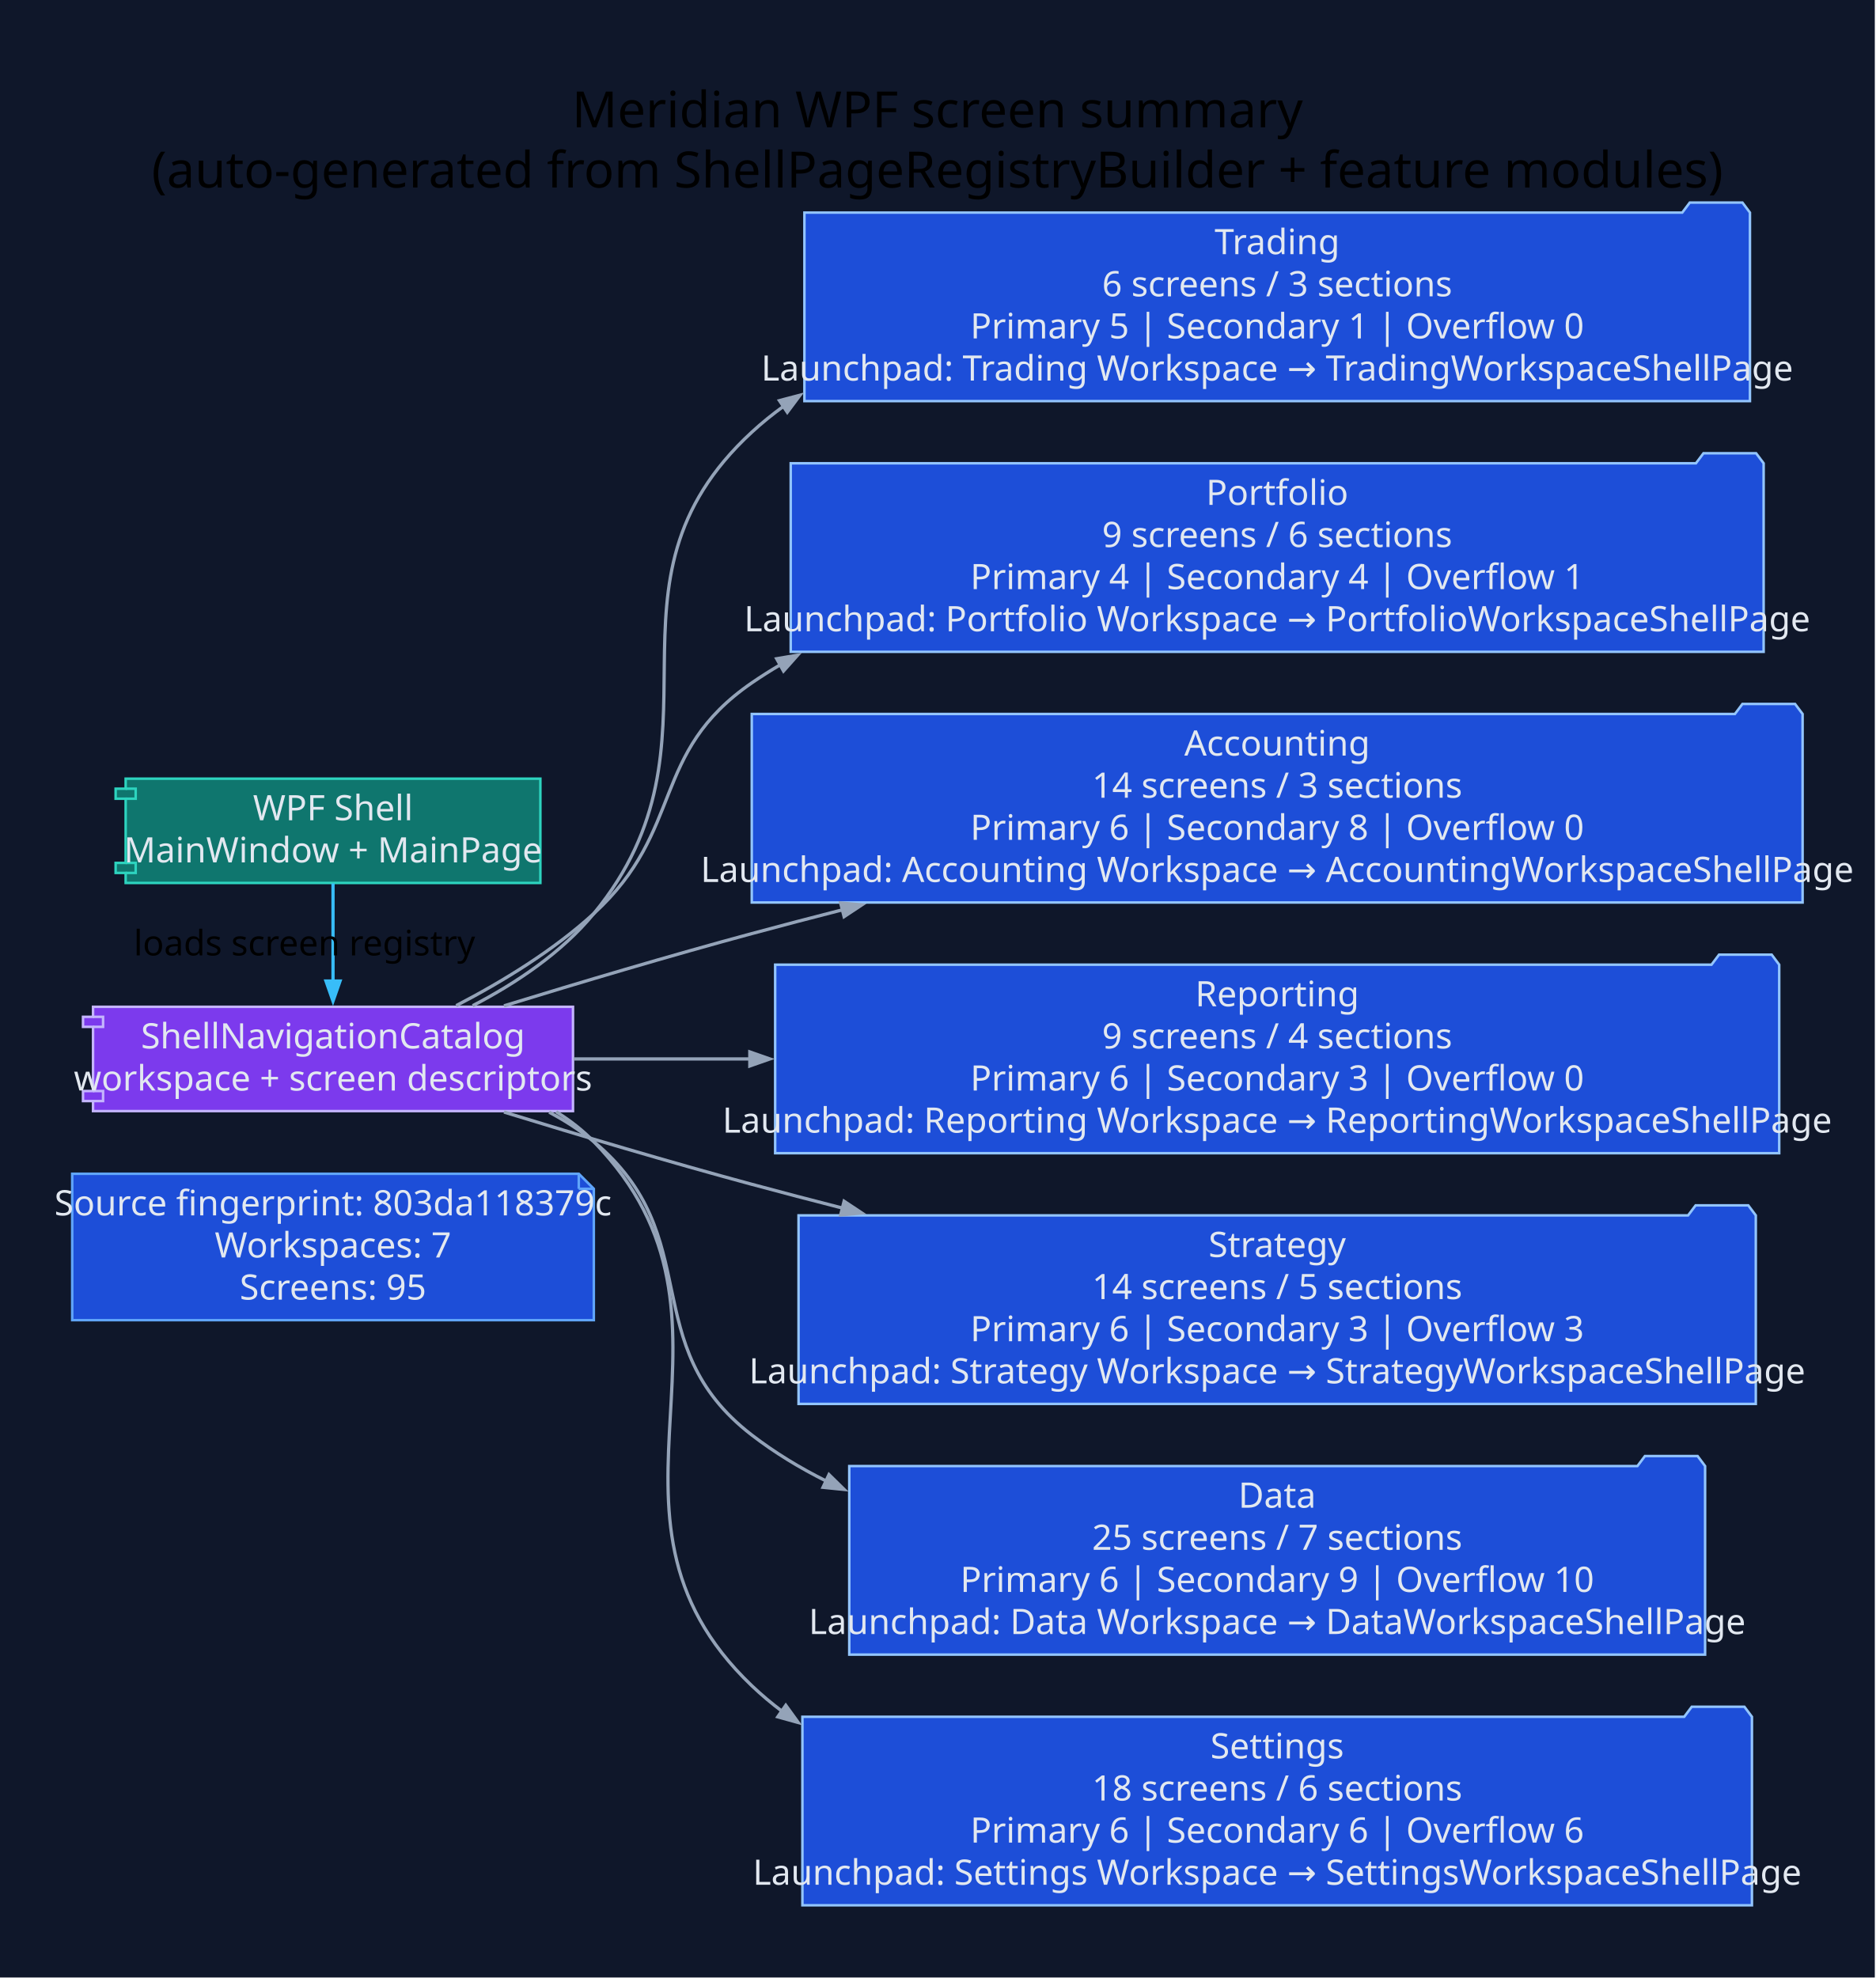
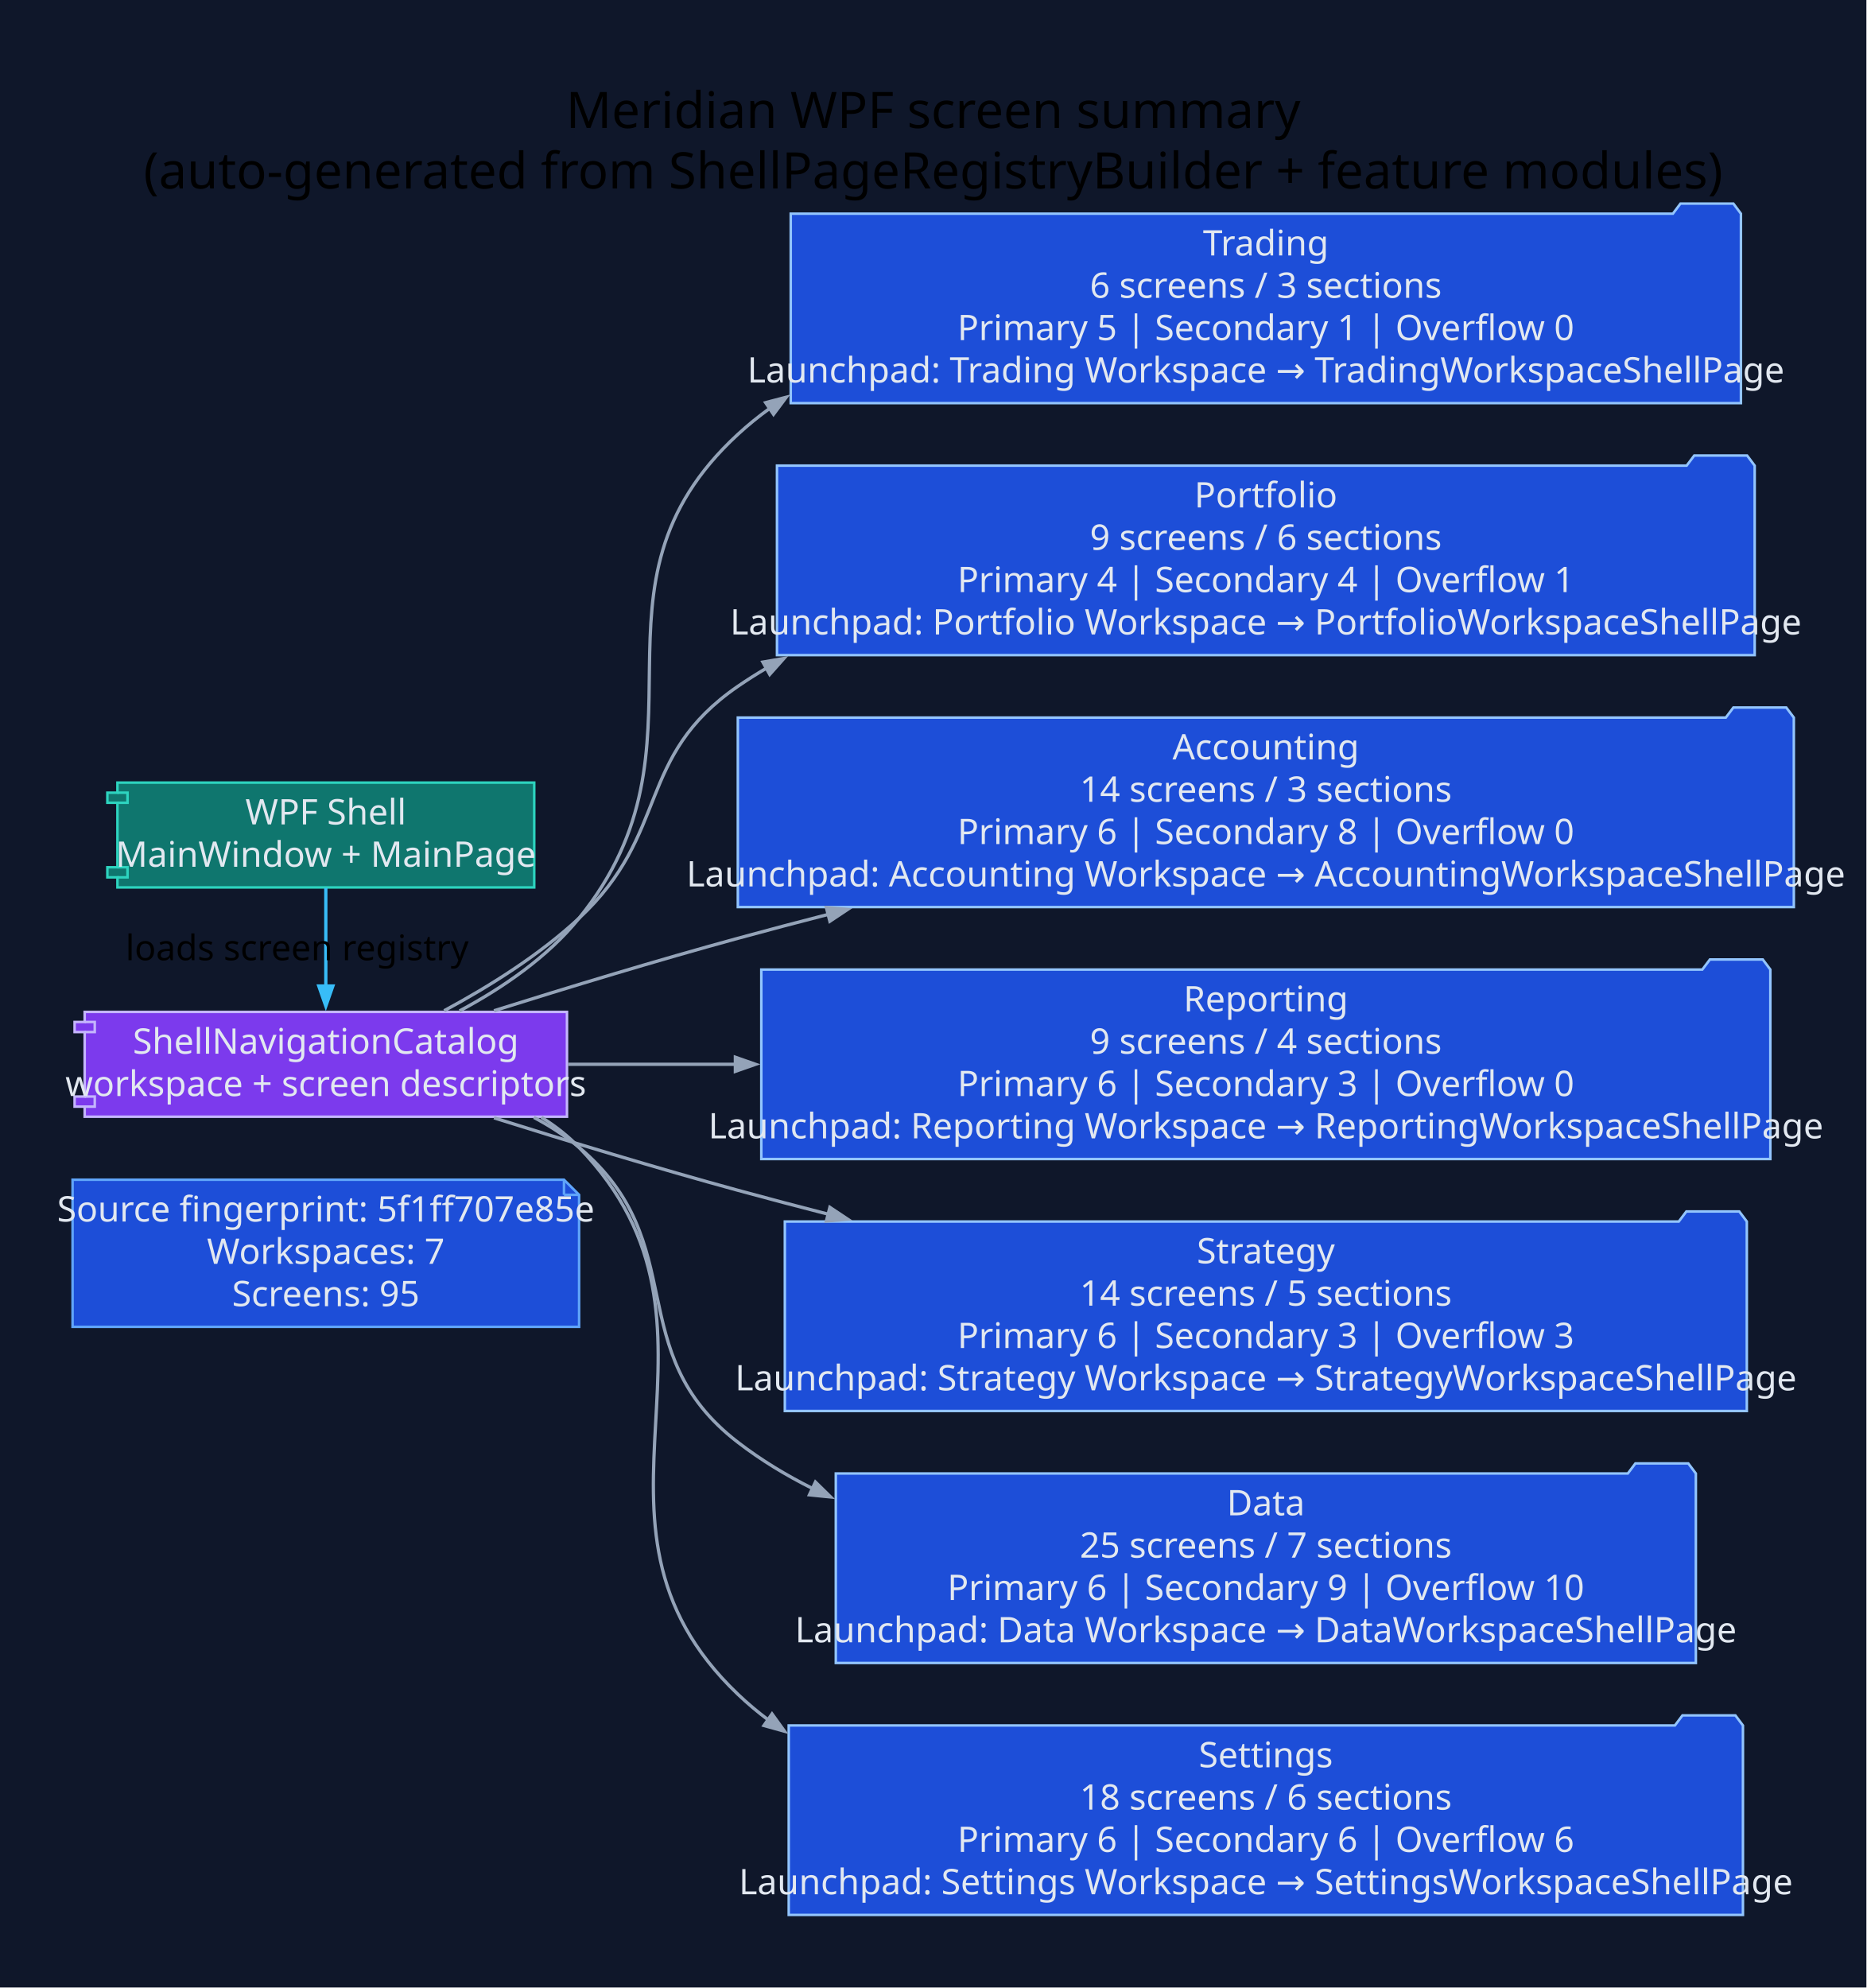
- <svg xmlns="http://www.w3.org/2000/svg" width="748pt" height="789pt" viewBox="0.00 0.00 748.00 789.00">
+ <svg xmlns="http://www.w3.org/2000/svg" width="741pt" height="789pt" viewBox="0.00 0.00 741.00 789.00">
  <g id="graph0" class="graph" transform="scale(1 1) rotate(0) translate(28.8 760)">
-     <polygon fill="#0f172a" stroke="none" points="-28.8,28.8 -28.8,-760 719.01,-760 719.01,28.8 -28.8,28.8" />
-     <text xml:space="preserve" text-anchor="middle" x="345.1" y="-709.2" font-family="Segoe UI" font-size="20.00">Meridian WPF screen summary</text>
-     <text xml:space="preserve" text-anchor="middle" x="345.1" y="-685.2" font-family="Segoe UI" font-size="20.00">(auto-generated from ShellPageRegistryBuilder + feature modules)</text>
+     <polygon fill="#0f172a" stroke="none" points="-28.8,28.8 -28.8,-760 711.99,-760 711.99,28.8 -28.8,28.8" />
+     <text xml:space="preserve" text-anchor="middle" x="341.6" y="-709.2" font-family="Segoe UI" font-size="20.00">Meridian WPF screen summary</text>
+     <text xml:space="preserve" text-anchor="middle" x="341.6" y="-685.2" font-family="Segoe UI" font-size="20.00">(auto-generated from ShellPageRegistryBuilder + feature modules)</text>
    <g id="node1" class="node">
-       <polygon fill="#1d4ed8" stroke="#60a5fa" points="202.06,-291.8 0,-291.8 0,-233.4 208.06,-233.4 208.06,-285.8 202.06,-291.8" />
-       <polyline fill="none" stroke="#60a5fa" points="202.06,-291.8 202.06,-285.8" />
-       <polyline fill="none" stroke="#60a5fa" points="208.06,-285.8 202.06,-285.8" />
-       <text xml:space="preserve" text-anchor="middle" x="104.03" y="-275.2" font-family="Segoe UI" font-size="14.00" fill="#e2e8f0">Source fingerprint: 803da118379c</text>
-       <text xml:space="preserve" text-anchor="middle" x="104.03" y="-258.4" font-family="Segoe UI" font-size="14.00" fill="#e2e8f0">Workspaces: 7</text>
-       <text xml:space="preserve" text-anchor="middle" x="104.03" y="-241.6" font-family="Segoe UI" font-size="14.00" fill="#e2e8f0">Screens: 95</text>
+       <polygon fill="#1d4ed8" stroke="#60a5fa" points="195.05,-291.8 0,-291.8 0,-233.4 201.05,-233.4 201.05,-285.8 195.05,-291.8" />
+       <polyline fill="none" stroke="#60a5fa" points="195.05,-291.8 195.05,-285.8" />
+       <polyline fill="none" stroke="#60a5fa" points="201.05,-285.8 195.05,-285.8" />
+       <text xml:space="preserve" text-anchor="middle" x="100.52" y="-275.2" font-family="Segoe UI" font-size="14.00" fill="#e2e8f0">Source fingerprint: 5f1ff707e85e</text>
+       <text xml:space="preserve" text-anchor="middle" x="100.52" y="-258.4" font-family="Segoe UI" font-size="14.00" fill="#e2e8f0">Workspaces: 7</text>
+       <text xml:space="preserve" text-anchor="middle" x="100.52" y="-241.6" font-family="Segoe UI" font-size="14.00" fill="#e2e8f0">Screens: 95</text>
    </g>
    <g id="node2" class="node">
-       <polygon fill="#0f766e" stroke="#2dd4bf" points="186.74,-449.4 21.32,-449.4 21.32,-445.4 17.32,-445.4 17.32,-441.4 21.32,-441.4 21.32,-415.8 17.32,-415.8 17.32,-411.8 21.32,-411.8 21.32,-407.8 186.74,-407.8 186.74,-449.4" />
-       <polyline fill="none" stroke="#2dd4bf" points="21.32,-445.4 25.32,-445.4 25.32,-441.4 21.32,-441.4" />
-       <polyline fill="none" stroke="#2dd4bf" points="21.32,-415.8 25.32,-415.8 25.32,-411.8 21.32,-411.8" />
-       <text xml:space="preserve" text-anchor="middle" x="104.03" y="-432.8" font-family="Segoe UI" font-size="14.00" fill="#e2e8f0">WPF Shell</text>
-       <text xml:space="preserve" text-anchor="middle" x="104.03" y="-416" font-family="Segoe UI" font-size="14.00" fill="#e2e8f0">MainWindow + MainPage</text>
+       <polygon fill="#0f766e" stroke="#2dd4bf" points="183.24,-449.4 17.81,-449.4 17.81,-445.4 13.81,-445.4 13.81,-441.4 17.81,-441.4 17.81,-415.8 13.81,-415.8 13.81,-411.8 17.81,-411.8 17.81,-407.8 183.24,-407.8 183.24,-449.4" />
+       <polyline fill="none" stroke="#2dd4bf" points="17.81,-445.4 21.81,-445.4 21.81,-441.4 17.81,-441.4" />
+       <polyline fill="none" stroke="#2dd4bf" points="17.81,-415.8 21.81,-415.8 21.81,-411.8 17.81,-411.8" />
+       <text xml:space="preserve" text-anchor="middle" x="100.52" y="-432.8" font-family="Segoe UI" font-size="14.00" fill="#e2e8f0">WPF Shell</text>
+       <text xml:space="preserve" text-anchor="middle" x="100.52" y="-416" font-family="Segoe UI" font-size="14.00" fill="#e2e8f0">MainWindow + MainPage</text>
    </g>
    <g id="node3" class="node">
-       <polygon fill="#7c3aed" stroke="#c4b5fd" points="199.75,-358.4 8.31,-358.4 8.31,-354.4 4.31,-354.4 4.31,-350.4 8.31,-350.4 8.31,-324.8 4.31,-324.8 4.31,-320.8 8.31,-320.8 8.31,-316.8 199.75,-316.8 199.75,-358.4" />
-       <polyline fill="none" stroke="#c4b5fd" points="8.31,-354.4 12.31,-354.4 12.31,-350.4 8.31,-350.4" />
-       <polyline fill="none" stroke="#c4b5fd" points="8.31,-324.8 12.31,-324.8 12.31,-320.8 8.31,-320.8" />
-       <text xml:space="preserve" text-anchor="middle" x="104.03" y="-341.8" font-family="Segoe UI" font-size="14.00" fill="#e2e8f0">ShellNavigationCatalog</text>
-       <text xml:space="preserve" text-anchor="middle" x="104.03" y="-325" font-family="Segoe UI" font-size="14.00" fill="#e2e8f0">workspace + screen descriptors</text>
+       <polygon fill="#7c3aed" stroke="#c4b5fd" points="196.24,-358.4 4.81,-358.4 4.81,-354.4 0.81,-354.4 0.81,-350.4 4.81,-350.4 4.81,-324.8 0.81,-324.8 0.81,-320.8 4.81,-320.8 4.81,-316.8 196.24,-316.8 196.24,-358.4" />
+       <polyline fill="none" stroke="#c4b5fd" points="4.81,-354.4 8.81,-354.4 8.81,-350.4 4.81,-350.4" />
+       <polyline fill="none" stroke="#c4b5fd" points="4.81,-324.8 8.81,-324.8 8.81,-320.8 4.81,-320.8" />
+       <text xml:space="preserve" text-anchor="middle" x="100.52" y="-341.8" font-family="Segoe UI" font-size="14.00" fill="#e2e8f0">ShellNavigationCatalog</text>
+       <text xml:space="preserve" text-anchor="middle" x="100.52" y="-325" font-family="Segoe UI" font-size="14.00" fill="#e2e8f0">workspace + screen descriptors</text>
    </g>
    <g id="edge1" class="edge">
-       <path fill="none" stroke="#38bdf8" stroke-width="1.3" d="M104.03,-407.61C104.03,-396.03 104.03,-381.43 104.03,-368.56" />
-       <polygon fill="#38bdf8" stroke="#38bdf8" stroke-width="1.3" points="106.83,-368.67 104.03,-360.67 101.23,-368.67 106.83,-368.67" />
-       <text xml:space="preserve" text-anchor="middle" x="92.63" y="-378.9" font-family="Segoe UI" font-size="14.00">loads screen registry</text>
+       <path fill="none" stroke="#38bdf8" stroke-width="1.3" d="M100.52,-407.61C100.52,-396.03 100.52,-381.43 100.52,-368.56" />
+       <polygon fill="#38bdf8" stroke="#38bdf8" stroke-width="1.3" points="103.32,-368.67 100.52,-360.67 97.72,-368.67 103.32,-368.67" />
+       <text xml:space="preserve" text-anchor="middle" x="89.12" y="-378.9" font-family="Segoe UI" font-size="14.00">loads screen registry</text>
    </g>
    <g id="node4" class="node">
-       <polygon fill="#1d4ed8" stroke="#93c5fd" points="669.21,-675.2 666.21,-679.2 645.21,-679.2 642.21,-675.2 292.06,-675.2 292.06,-600 669.21,-600 669.21,-675.2" />
-       <text xml:space="preserve" text-anchor="middle" x="480.63" y="-658.6" font-family="Segoe UI" font-size="14.00" fill="#e2e8f0">Trading</text>
-       <text xml:space="preserve" text-anchor="middle" x="480.63" y="-641.8" font-family="Segoe UI" font-size="14.00" fill="#e2e8f0">6 screens / 3 sections</text>
-       <text xml:space="preserve" text-anchor="middle" x="480.63" y="-625" font-family="Segoe UI" font-size="14.00" fill="#e2e8f0">Primary 5 | Secondary 1 | Overflow 0</text>
-       <text xml:space="preserve" text-anchor="middle" x="480.63" y="-608.2" font-family="Segoe UI" font-size="14.00" fill="#e2e8f0">Launchpad: Trading Workspace → TradingWorkspaceShellPage</text>
+       <polygon fill="#1d4ed8" stroke="#93c5fd" points="662.19,-675.2 659.19,-679.2 638.19,-679.2 635.19,-675.2 285.05,-675.2 285.05,-600 662.19,-600 662.19,-675.2" />
+       <text xml:space="preserve" text-anchor="middle" x="473.62" y="-658.6" font-family="Segoe UI" font-size="14.00" fill="#e2e8f0">Trading</text>
+       <text xml:space="preserve" text-anchor="middle" x="473.62" y="-641.8" font-family="Segoe UI" font-size="14.00" fill="#e2e8f0">6 screens / 3 sections</text>
+       <text xml:space="preserve" text-anchor="middle" x="473.62" y="-625" font-family="Segoe UI" font-size="14.00" fill="#e2e8f0">Primary 5 | Secondary 1 | Overflow 0</text>
+       <text xml:space="preserve" text-anchor="middle" x="473.62" y="-608.2" font-family="Segoe UI" font-size="14.00" fill="#e2e8f0">Launchpad: Trading Workspace → TradingWorkspaceShellPage</text>
    </g>
    <g id="edge2" class="edge">
-       <path fill="none" stroke="#94a3b8" stroke-width="1.3" d="M159.74,-358.84C177.2,-367.91 195.3,-380.05 208.06,-395.6 265.06,-465 205.01,-526.74 271.06,-587.6 275.08,-591.31 279.33,-594.75 283.76,-597.95" />
-       <polygon fill="#94a3b8" stroke="#94a3b8" stroke-width="1.3" points="282.11,-600.21 290.3,-602.36 285.23,-595.57 282.11,-600.21" />
+       <path fill="none" stroke="#94a3b8" stroke-width="1.3" d="M153.6,-358.78C170.71,-367.92 188.54,-380.13 201.05,-395.6 257.53,-465.43 198,-526.74 264.05,-587.6 268.07,-591.31 272.32,-594.75 276.75,-597.95" />
+       <polygon fill="#94a3b8" stroke="#94a3b8" stroke-width="1.3" points="275.09,-600.21 283.29,-602.36 278.22,-595.57 275.09,-600.21" />
    </g>
    <g id="node5" class="node">
-       <polygon fill="#1d4ed8" stroke="#93c5fd" points="674.67,-575.2 671.67,-579.2 650.67,-579.2 647.67,-575.2 286.6,-575.2 286.6,-500 674.67,-500 674.67,-575.2" />
-       <text xml:space="preserve" text-anchor="middle" x="480.63" y="-558.6" font-family="Segoe UI" font-size="14.00" fill="#e2e8f0">Portfolio</text>
-       <text xml:space="preserve" text-anchor="middle" x="480.63" y="-541.8" font-family="Segoe UI" font-size="14.00" fill="#e2e8f0">9 screens / 6 sections</text>
-       <text xml:space="preserve" text-anchor="middle" x="480.63" y="-525" font-family="Segoe UI" font-size="14.00" fill="#e2e8f0">Primary 4 | Secondary 4 | Overflow 1</text>
-       <text xml:space="preserve" text-anchor="middle" x="480.63" y="-508.2" font-family="Segoe UI" font-size="14.00" fill="#e2e8f0">Launchpad: Portfolio Workspace → PortfolioWorkspaceShellPage</text>
+       <polygon fill="#1d4ed8" stroke="#93c5fd" points="667.65,-575.2 664.65,-579.2 643.65,-579.2 640.65,-575.2 279.59,-575.2 279.59,-500 667.65,-500 667.65,-575.2" />
+       <text xml:space="preserve" text-anchor="middle" x="473.62" y="-558.6" font-family="Segoe UI" font-size="14.00" fill="#e2e8f0">Portfolio</text>
+       <text xml:space="preserve" text-anchor="middle" x="473.62" y="-541.8" font-family="Segoe UI" font-size="14.00" fill="#e2e8f0">9 screens / 6 sections</text>
+       <text xml:space="preserve" text-anchor="middle" x="473.62" y="-525" font-family="Segoe UI" font-size="14.00" fill="#e2e8f0">Primary 4 | Secondary 4 | Overflow 1</text>
+       <text xml:space="preserve" text-anchor="middle" x="473.62" y="-508.2" font-family="Segoe UI" font-size="14.00" fill="#e2e8f0">Launchpad: Portfolio Workspace → PortfolioWorkspaceShellPage</text>
    </g>
    <g id="edge3" class="edge">
-       <path fill="none" stroke="#94a3b8" stroke-width="1.3" d="M153.17,-358.87C171.59,-368.43 192.02,-380.9 208.06,-395.6 244.61,-429.07 230.24,-459.5 271.06,-487.6 274.74,-490.13 278.53,-492.54 282.42,-494.82" />
-       <polygon fill="#94a3b8" stroke="#94a3b8" stroke-width="1.3" points="281,-497.24 289.36,-498.67 283.72,-492.34 281,-497.24" />
+       <path fill="none" stroke="#94a3b8" stroke-width="1.3" d="M147.5,-358.87C165.42,-368.51 185.38,-381.03 201.05,-395.6 237.34,-429.34 223.23,-459.5 264.05,-487.6 267.73,-490.13 271.52,-492.54 275.41,-494.82" />
+       <polygon fill="#94a3b8" stroke="#94a3b8" stroke-width="1.3" points="273.99,-497.24 282.34,-498.67 276.71,-492.34 273.99,-497.24" />
    </g>
    <g id="node6" class="node">
-       <polygon fill="#1d4ed8" stroke="#93c5fd" points="690.21,-475.2 687.21,-479.2 666.21,-479.2 663.21,-475.2 271.06,-475.2 271.06,-400 690.21,-400 690.21,-475.2" />
-       <text xml:space="preserve" text-anchor="middle" x="480.63" y="-458.6" font-family="Segoe UI" font-size="14.00" fill="#e2e8f0">Accounting</text>
-       <text xml:space="preserve" text-anchor="middle" x="480.63" y="-441.8" font-family="Segoe UI" font-size="14.00" fill="#e2e8f0">14 screens / 3 sections</text>
-       <text xml:space="preserve" text-anchor="middle" x="480.63" y="-425" font-family="Segoe UI" font-size="14.00" fill="#e2e8f0">Primary 6 | Secondary 8 | Overflow 0</text>
-       <text xml:space="preserve" text-anchor="middle" x="480.63" y="-408.2" font-family="Segoe UI" font-size="14.00" fill="#e2e8f0">Launchpad: Accounting Workspace → AccountingWorkspaceShellPage</text>
+       <polygon fill="#1d4ed8" stroke="#93c5fd" points="683.19,-475.2 680.19,-479.2 659.19,-479.2 656.19,-475.2 264.05,-475.2 264.05,-400 683.19,-400 683.19,-475.2" />
+       <text xml:space="preserve" text-anchor="middle" x="473.62" y="-458.6" font-family="Segoe UI" font-size="14.00" fill="#e2e8f0">Accounting</text>
+       <text xml:space="preserve" text-anchor="middle" x="473.62" y="-441.8" font-family="Segoe UI" font-size="14.00" fill="#e2e8f0">14 screens / 3 sections</text>
+       <text xml:space="preserve" text-anchor="middle" x="473.62" y="-425" font-family="Segoe UI" font-size="14.00" fill="#e2e8f0">Primary 6 | Secondary 8 | Overflow 0</text>
+       <text xml:space="preserve" text-anchor="middle" x="473.62" y="-408.2" font-family="Segoe UI" font-size="14.00" fill="#e2e8f0">Launchpad: Accounting Workspace → AccountingWorkspaceShellPage</text>
    </g>
    <g id="edge4" class="edge">
-       <path fill="none" stroke="#94a3b8" stroke-width="1.3" d="M172.23,-358.79C202.35,-368.04 238.37,-378.77 271.06,-387.6 282.88,-390.79 295.1,-393.99 307.43,-397.14" />
-       <polygon fill="#94a3b8" stroke="#94a3b8" stroke-width="1.3" points="306.52,-399.8 314.96,-399.05 307.89,-394.37 306.52,-399.8" />
+       <path fill="none" stroke="#94a3b8" stroke-width="1.3" d="M167.28,-358.86C196.75,-368.13 232.01,-378.84 264.05,-387.6 275.78,-390.81 287.92,-394.01 300.17,-397.16" />
+       <polygon fill="#94a3b8" stroke="#94a3b8" stroke-width="1.3" points="299.2,-399.8 307.64,-399.07 300.58,-394.38 299.2,-399.8" />
    </g>
    <g id="node7" class="node">
-       <polygon fill="#1d4ed8" stroke="#93c5fd" points="680.88,-375.2 677.88,-379.2 656.88,-379.2 653.88,-375.2 280.39,-375.2 280.39,-300 680.88,-300 680.88,-375.2" />
-       <text xml:space="preserve" text-anchor="middle" x="480.63" y="-358.6" font-family="Segoe UI" font-size="14.00" fill="#e2e8f0">Reporting</text>
-       <text xml:space="preserve" text-anchor="middle" x="480.63" y="-341.8" font-family="Segoe UI" font-size="14.00" fill="#e2e8f0">9 screens / 4 sections</text>
-       <text xml:space="preserve" text-anchor="middle" x="480.63" y="-325" font-family="Segoe UI" font-size="14.00" fill="#e2e8f0">Primary 6 | Secondary 3 | Overflow 0</text>
-       <text xml:space="preserve" text-anchor="middle" x="480.63" y="-308.2" font-family="Segoe UI" font-size="14.00" fill="#e2e8f0">Launchpad: Reporting Workspace → ReportingWorkspaceShellPage</text>
+       <polygon fill="#1d4ed8" stroke="#93c5fd" points="673.87,-375.2 670.87,-379.2 649.87,-379.2 646.87,-375.2 273.37,-375.2 273.37,-300 673.87,-300 673.87,-375.2" />
+       <text xml:space="preserve" text-anchor="middle" x="473.62" y="-358.6" font-family="Segoe UI" font-size="14.00" fill="#e2e8f0">Reporting</text>
+       <text xml:space="preserve" text-anchor="middle" x="473.62" y="-341.8" font-family="Segoe UI" font-size="14.00" fill="#e2e8f0">9 screens / 4 sections</text>
+       <text xml:space="preserve" text-anchor="middle" x="473.62" y="-325" font-family="Segoe UI" font-size="14.00" fill="#e2e8f0">Primary 6 | Secondary 3 | Overflow 0</text>
+       <text xml:space="preserve" text-anchor="middle" x="473.62" y="-308.2" font-family="Segoe UI" font-size="14.00" fill="#e2e8f0">Launchpad: Reporting Workspace → ReportingWorkspaceShellPage</text>
    </g>
    <g id="edge5" class="edge">
-       <path fill="none" stroke="#94a3b8" stroke-width="1.3" d="M200.04,-337.6C221.86,-337.6 245.9,-337.6 270.45,-337.6" />
-       <polygon fill="#94a3b8" stroke="#94a3b8" stroke-width="1.3" points="270.28,-340.4 278.28,-337.6 270.28,-334.8 270.28,-340.4" />
+       <path fill="none" stroke="#94a3b8" stroke-width="1.3" d="M196.61,-337.6C217.28,-337.6 239.93,-337.6 263.09,-337.6" />
+       <polygon fill="#94a3b8" stroke="#94a3b8" stroke-width="1.3" points="263.07,-340.4 271.07,-337.6 263.07,-334.8 263.07,-340.4" />
    </g>
    <g id="node8" class="node">
-       <polygon fill="#1d4ed8" stroke="#93c5fd" points="671.54,-275.2 668.54,-279.2 647.54,-279.2 644.54,-275.2 289.72,-275.2 289.72,-200 671.54,-200 671.54,-275.2" />
-       <text xml:space="preserve" text-anchor="middle" x="480.63" y="-258.6" font-family="Segoe UI" font-size="14.00" fill="#e2e8f0">Strategy</text>
-       <text xml:space="preserve" text-anchor="middle" x="480.63" y="-241.8" font-family="Segoe UI" font-size="14.00" fill="#e2e8f0">14 screens / 5 sections</text>
-       <text xml:space="preserve" text-anchor="middle" x="480.63" y="-225" font-family="Segoe UI" font-size="14.00" fill="#e2e8f0">Primary 6 | Secondary 3 | Overflow 3</text>
-       <text xml:space="preserve" text-anchor="middle" x="480.63" y="-208.2" font-family="Segoe UI" font-size="14.00" fill="#e2e8f0">Launchpad: Strategy Workspace → StrategyWorkspaceShellPage</text>
+       <polygon fill="#1d4ed8" stroke="#93c5fd" points="664.53,-275.2 661.53,-279.2 640.53,-279.2 637.53,-275.2 282.71,-275.2 282.71,-200 664.53,-200 664.53,-275.2" />
+       <text xml:space="preserve" text-anchor="middle" x="473.62" y="-258.6" font-family="Segoe UI" font-size="14.00" fill="#e2e8f0">Strategy</text>
+       <text xml:space="preserve" text-anchor="middle" x="473.62" y="-241.8" font-family="Segoe UI" font-size="14.00" fill="#e2e8f0">14 screens / 5 sections</text>
+       <text xml:space="preserve" text-anchor="middle" x="473.62" y="-225" font-family="Segoe UI" font-size="14.00" fill="#e2e8f0">Primary 6 | Secondary 3 | Overflow 3</text>
+       <text xml:space="preserve" text-anchor="middle" x="473.62" y="-208.2" font-family="Segoe UI" font-size="14.00" fill="#e2e8f0">Launchpad: Strategy Workspace → StrategyWorkspaceShellPage</text>
    </g>
    <g id="edge6" class="edge">
-       <path fill="none" stroke="#94a3b8" stroke-width="1.3" d="M172.23,-316.41C202.35,-307.16 238.37,-296.43 271.06,-287.6 282.88,-284.41 295.1,-281.21 307.43,-278.06" />
-       <polygon fill="#94a3b8" stroke="#94a3b8" stroke-width="1.3" points="307.89,-280.83 314.96,-276.15 306.52,-275.4 307.89,-280.83" />
+       <path fill="none" stroke="#94a3b8" stroke-width="1.3" d="M167.28,-316.34C196.75,-307.07 232.01,-296.36 264.05,-287.6 275.78,-284.39 287.92,-281.19 300.17,-278.04" />
+       <polygon fill="#94a3b8" stroke="#94a3b8" stroke-width="1.3" points="300.58,-280.82 307.64,-276.13 299.2,-275.4 300.58,-280.82" />
    </g>
    <g id="node9" class="node">
-       <polygon fill="#1d4ed8" stroke="#93c5fd" points="651.32,-175.2 648.32,-179.2 627.32,-179.2 624.32,-175.2 309.95,-175.2 309.95,-100 651.32,-100 651.32,-175.2" />
-       <text xml:space="preserve" text-anchor="middle" x="480.63" y="-158.6" font-family="Segoe UI" font-size="14.00" fill="#e2e8f0">Data</text>
-       <text xml:space="preserve" text-anchor="middle" x="480.63" y="-141.8" font-family="Segoe UI" font-size="14.00" fill="#e2e8f0">25 screens / 7 sections</text>
-       <text xml:space="preserve" text-anchor="middle" x="480.63" y="-125" font-family="Segoe UI" font-size="14.00" fill="#e2e8f0">Primary 6 | Secondary 9 | Overflow 10</text>
-       <text xml:space="preserve" text-anchor="middle" x="480.63" y="-108.2" font-family="Segoe UI" font-size="14.00" fill="#e2e8f0">Launchpad: Data Workspace → DataWorkspaceShellPage</text>
+       <polygon fill="#1d4ed8" stroke="#93c5fd" points="644.3,-175.2 641.3,-179.2 620.3,-179.2 617.3,-175.2 302.94,-175.2 302.94,-100 644.3,-100 644.3,-175.2" />
+       <text xml:space="preserve" text-anchor="middle" x="473.62" y="-158.6" font-family="Segoe UI" font-size="14.00" fill="#e2e8f0">Data</text>
+       <text xml:space="preserve" text-anchor="middle" x="473.62" y="-141.8" font-family="Segoe UI" font-size="14.00" fill="#e2e8f0">25 screens / 7 sections</text>
+       <text xml:space="preserve" text-anchor="middle" x="473.62" y="-125" font-family="Segoe UI" font-size="14.00" fill="#e2e8f0">Primary 6 | Secondary 9 | Overflow 10</text>
+       <text xml:space="preserve" text-anchor="middle" x="473.62" y="-108.2" font-family="Segoe UI" font-size="14.00" fill="#e2e8f0">Launchpad: Data Workspace → DataWorkspaceShellPage</text>
    </g>
    <g id="edge7" class="edge">
-       <path fill="none" stroke="#94a3b8" stroke-width="1.3" d="M190.24,-316.36C196.6,-312.99 202.65,-309.1 208.06,-304.6 253.48,-266.85 224.26,-223.63 271.06,-187.6 280.23,-180.55 290.23,-174.47 300.75,-169.23" />
-       <polygon fill="#94a3b8" stroke="#94a3b8" stroke-width="1.3" points="301.86,-171.8 307.91,-165.87 299.48,-166.73 301.86,-171.8" />
+       <path fill="none" stroke="#94a3b8" stroke-width="1.3" d="M183.1,-316.51C189.52,-313.11 195.61,-309.17 201.05,-304.6 246.28,-266.62 217.25,-223.63 264.05,-187.6 273.21,-180.55 283.22,-174.47 293.74,-169.23" />
+       <polygon fill="#94a3b8" stroke="#94a3b8" stroke-width="1.3" points="294.85,-171.8 300.9,-165.87 292.47,-166.73 294.85,-171.8" />
    </g>
    <g id="node10" class="node">
-       <polygon fill="#1d4ed8" stroke="#93c5fd" points="670,-75.2 667,-79.2 646,-79.2 643,-75.2 291.26,-75.2 291.26,0 670,0 670,-75.2" />
-       <text xml:space="preserve" text-anchor="middle" x="480.63" y="-58.6" font-family="Segoe UI" font-size="14.00" fill="#e2e8f0">Settings</text>
-       <text xml:space="preserve" text-anchor="middle" x="480.63" y="-41.8" font-family="Segoe UI" font-size="14.00" fill="#e2e8f0">18 screens / 6 sections</text>
-       <text xml:space="preserve" text-anchor="middle" x="480.63" y="-25" font-family="Segoe UI" font-size="14.00" fill="#e2e8f0">Primary 6 | Secondary 6 | Overflow 6</text>
-       <text xml:space="preserve" text-anchor="middle" x="480.63" y="-8.2" font-family="Segoe UI" font-size="14.00" fill="#e2e8f0">Launchpad: Settings Workspace → SettingsWorkspaceShellPage</text>
+       <polygon fill="#1d4ed8" stroke="#93c5fd" points="662.99,-75.2 659.99,-79.2 638.99,-79.2 635.99,-75.2 284.25,-75.2 284.25,0 662.99,0 662.99,-75.2" />
+       <text xml:space="preserve" text-anchor="middle" x="473.62" y="-58.6" font-family="Segoe UI" font-size="14.00" fill="#e2e8f0">Settings</text>
+       <text xml:space="preserve" text-anchor="middle" x="473.62" y="-41.8" font-family="Segoe UI" font-size="14.00" fill="#e2e8f0">18 screens / 6 sections</text>
+       <text xml:space="preserve" text-anchor="middle" x="473.62" y="-25" font-family="Segoe UI" font-size="14.00" fill="#e2e8f0">Primary 6 | Secondary 6 | Overflow 6</text>
+       <text xml:space="preserve" text-anchor="middle" x="473.62" y="-8.2" font-family="Segoe UI" font-size="14.00" fill="#e2e8f0">Launchpad: Settings Workspace → SettingsWorkspaceShellPage</text>
    </g>
    <g id="edge8" class="edge">
-       <path fill="none" stroke="#94a3b8" stroke-width="1.3" d="M193.05,-316.52C198.52,-313.12 203.61,-309.18 208.06,-304.6 278.09,-232.62 198.39,-156.91 271.06,-87.6 274.94,-83.91 279.03,-80.47 283.31,-77.27" />
-       <polygon fill="#94a3b8" stroke="#94a3b8" stroke-width="1.3" points="284.63,-79.77 289.6,-72.9 281.43,-75.17 284.63,-79.77" />
+       <path fill="none" stroke="#94a3b8" stroke-width="1.3" d="M186.1,-316.54C191.56,-313.14 196.63,-309.19 201.05,-304.6 270.71,-232.26 191.38,-156.91 264.05,-87.6 267.92,-83.91 272.02,-80.47 276.3,-77.27" />
+       <polygon fill="#94a3b8" stroke="#94a3b8" stroke-width="1.3" points="277.62,-79.77 282.58,-72.9 274.42,-75.17 277.62,-79.77" />
    </g>
  </g>
</svg>
